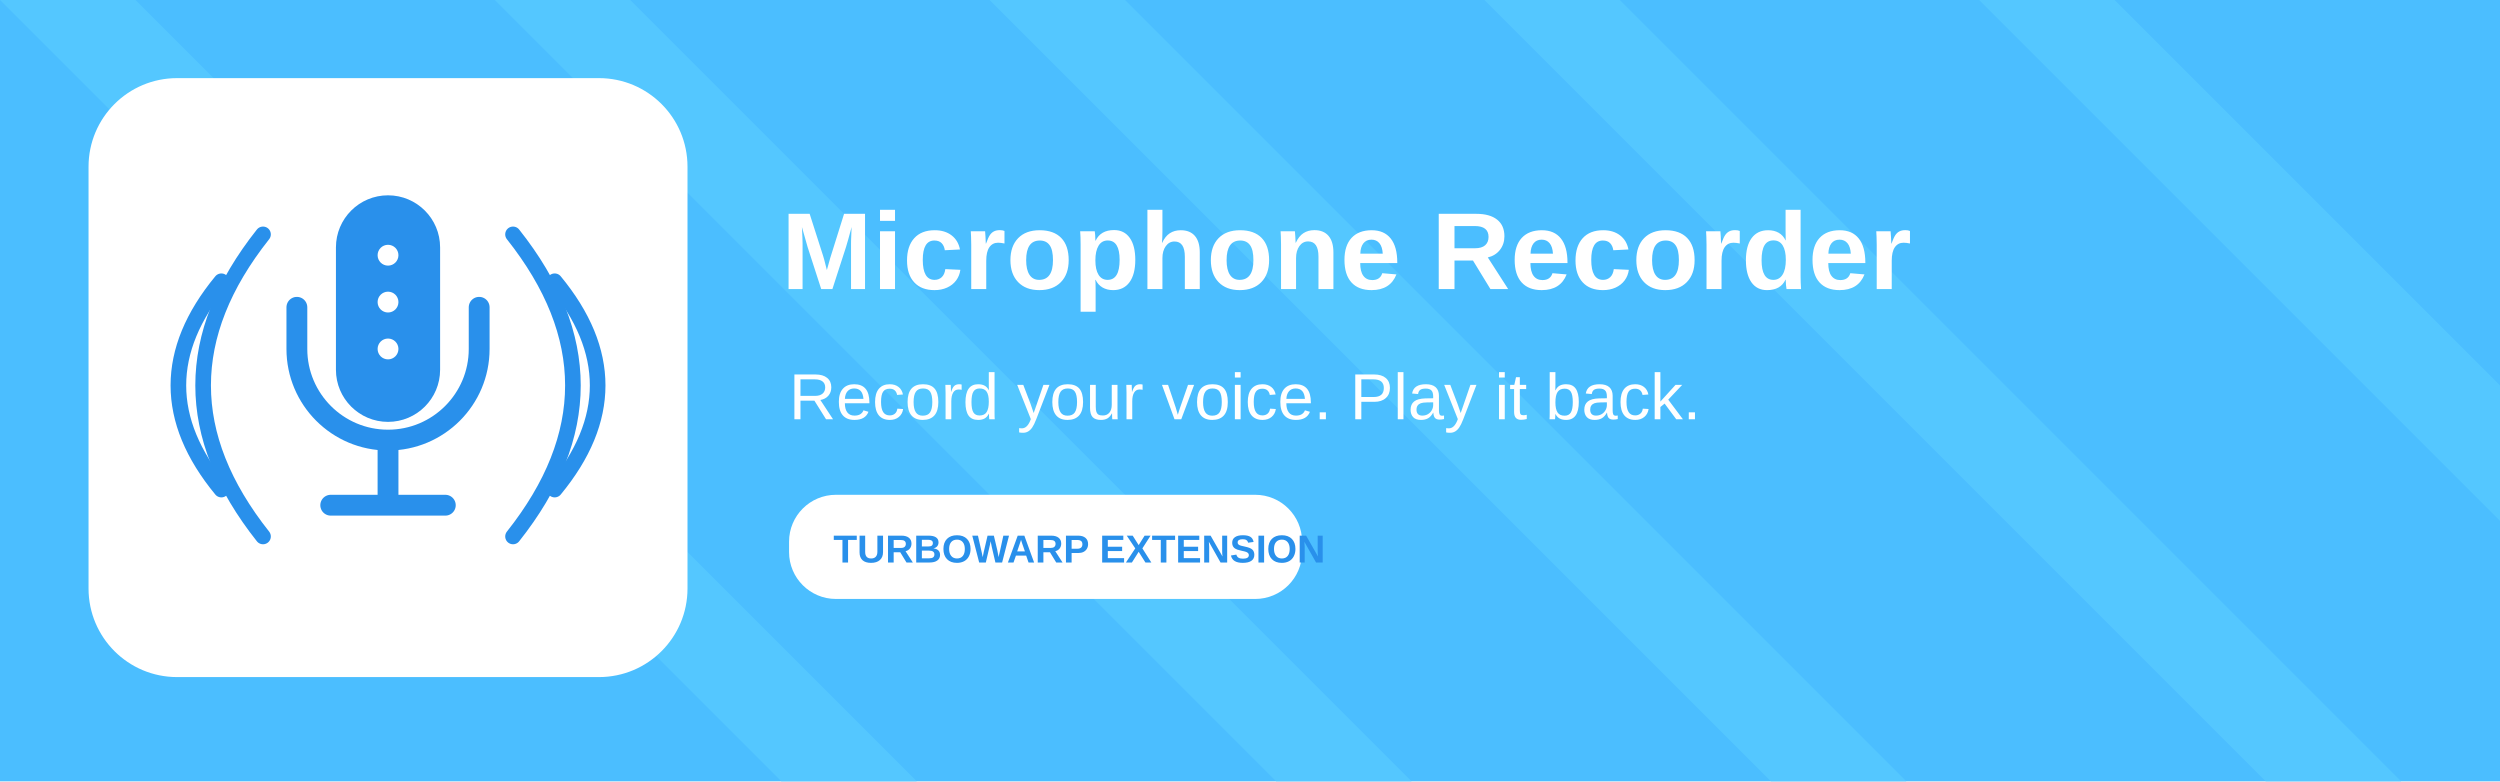
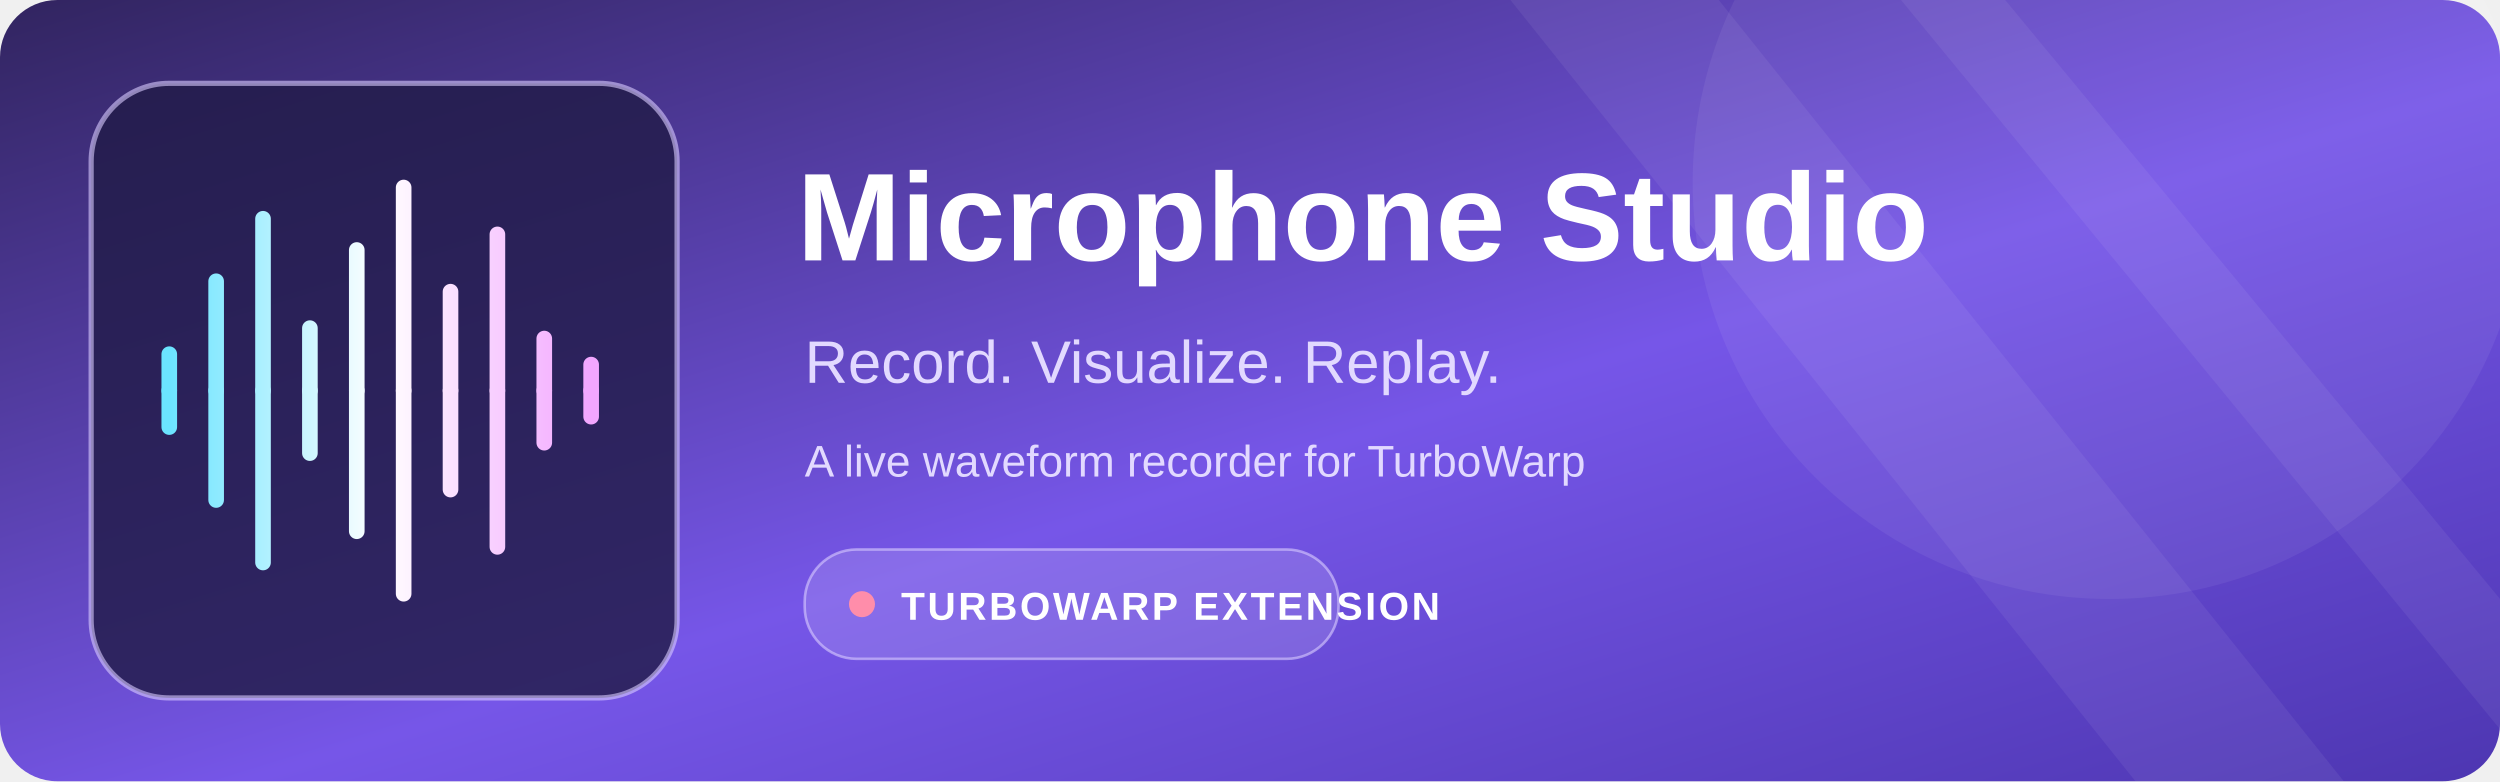
<svg xmlns="http://www.w3.org/2000/svg" width="960" height="300" viewBox="0 0 960 300">
-   <rect width="960" height="300" fill="#4BBEFF" />
-   <g fill="#54C7FF">
-     <path d="M0 0H52L352 300H300Z" />
-     <path d="M190 0H242L542 300H490Z" />
-     <path d="M380 0H432L732 300H680Z" />
-     <path d="M570 0H622L922 300H870Z" />
-     <path d="M760 0H812L960 148V200Z" />
+   <defs>
+     <linearGradient id="bg" x1="0" y1="0" x2="1" y2="1">
+       <stop offset="0" stop-color="#31245F" />
+       <stop offset=".55" stop-color="#7656E8" />
+       <stop offset="1" stop-color="#4D36B1" />
+     </linearGradient>
+     <linearGradient id="wave" x1="0" y1="0" x2="1" y2="0">
+       <stop offset="0" stop-color="#6BE4FF" />
+       <stop offset=".5" stop-color="#FFFFFF" />
+       <stop offset="1" stop-color="#F2A6FF" />
+     </linearGradient>
+   </defs>
+   <rect width="960" height="300" rx="22" fill="url(#bg)" />
+   <g fill="#FFFFFF" fill-opacity=".06">
+     <path d="M580 0H660L900 300H820Z" />
+     <path d="M730 0H770L960 230V280Z" />
+     <circle cx="810" cy="70" r="160" />
  </g>
-   <rect x="34" y="30" width="230" height="230" rx="34" fill="#FFFFFF" />
-   <g fill="none" stroke="#2990EB" stroke-width="6" stroke-linecap="round">
-     <path d="M85 108 Q52 148 85 188" />
-     <path d="M213 108 Q246 148 213 188" />
-     <path d="M101 90 Q55 148 101 206" />
-     <path d="M197 90 Q243 148 197 206" />
-   </g>
-   <g fill="#2990EB">
-     <rect x="129" y="75" width="40" height="87" rx="20" />
-     <circle cx="149" cy="98" r="4" fill="#FFFFFF" />
-     <circle cx="149" cy="116" r="4" fill="#FFFFFF" />
-     <circle cx="149" cy="134" r="4" fill="#FFFFFF" />
-     <path d="M114 118 V134 A35 35 0 0 0 184 134 V118" fill="none" stroke="#2990EB" stroke-width="8" stroke-linecap="round" />
-     <path d="M149 170 V193 M127 194 H171" fill="none" stroke="#2990EB" stroke-width="8" stroke-linecap="round" />
+   <rect x="35" y="32" width="225" height="236" rx="30" fill="#211B48" fill-opacity=".82" stroke="#D9CCFF" stroke-opacity=".6" stroke-width="2" />
+   <g stroke="url(#wave)" stroke-linecap="round" stroke-width="6">
+     <path d="M65 150V136 M83 150V108 M101 150V84 M119 150V126 M137 150V96 M155 150V72 M173 150V112 M191 150V90 M209 150V130 M227 150V140" />
+     <path d="M65 150V164 M83 150V192 M101 150V216 M119 150V174 M137 150V204 M155 150V228 M173 150V188 M191 150V210 M209 150V170 M227 150V160" />
  </g>
  <g font-family="Arial, Helvetica, sans-serif">
-     <text x="300" y="111" font-size="42" font-weight="700" fill="#FFFFFF">Microphone Recorder</text>
-     <text x="303" y="161" font-size="25" fill="#FFFFFF">Record your voice. Play it back.</text>
-     <rect x="303" y="190" width="197" height="40" rx="18" fill="#FFFFFF" />
-     <text x="320" y="216" font-size="15" font-weight="700" fill="#2990EB">TURBOWARP EXTENSION</text>
+     <text x="306" y="100" fill="#FFFFFF" font-size="48" font-weight="750">Microphone Studio</text>
+     <text x="309" y="147" fill="#E2D9FF" font-size="23">Record. Visualize. Replay.</text>
+     <text x="309" y="183" fill="#E2D9FF" font-size="17">A live waveform recorder for TurboWarp</text>
+     <rect x="309" y="211" width="205" height="42" rx="20" fill="#FFFFFF" fill-opacity=".14" stroke="#D9CCFF" stroke-opacity=".6" />
+     <circle cx="331" cy="232" r="5" fill="#FF8DAA" />
+     <text x="346" y="238" fill="#FFFFFF" font-size="15" font-weight="700" letter-spacing="1">TURBOWARP EXTENSION</text>
  </g>
</svg>
